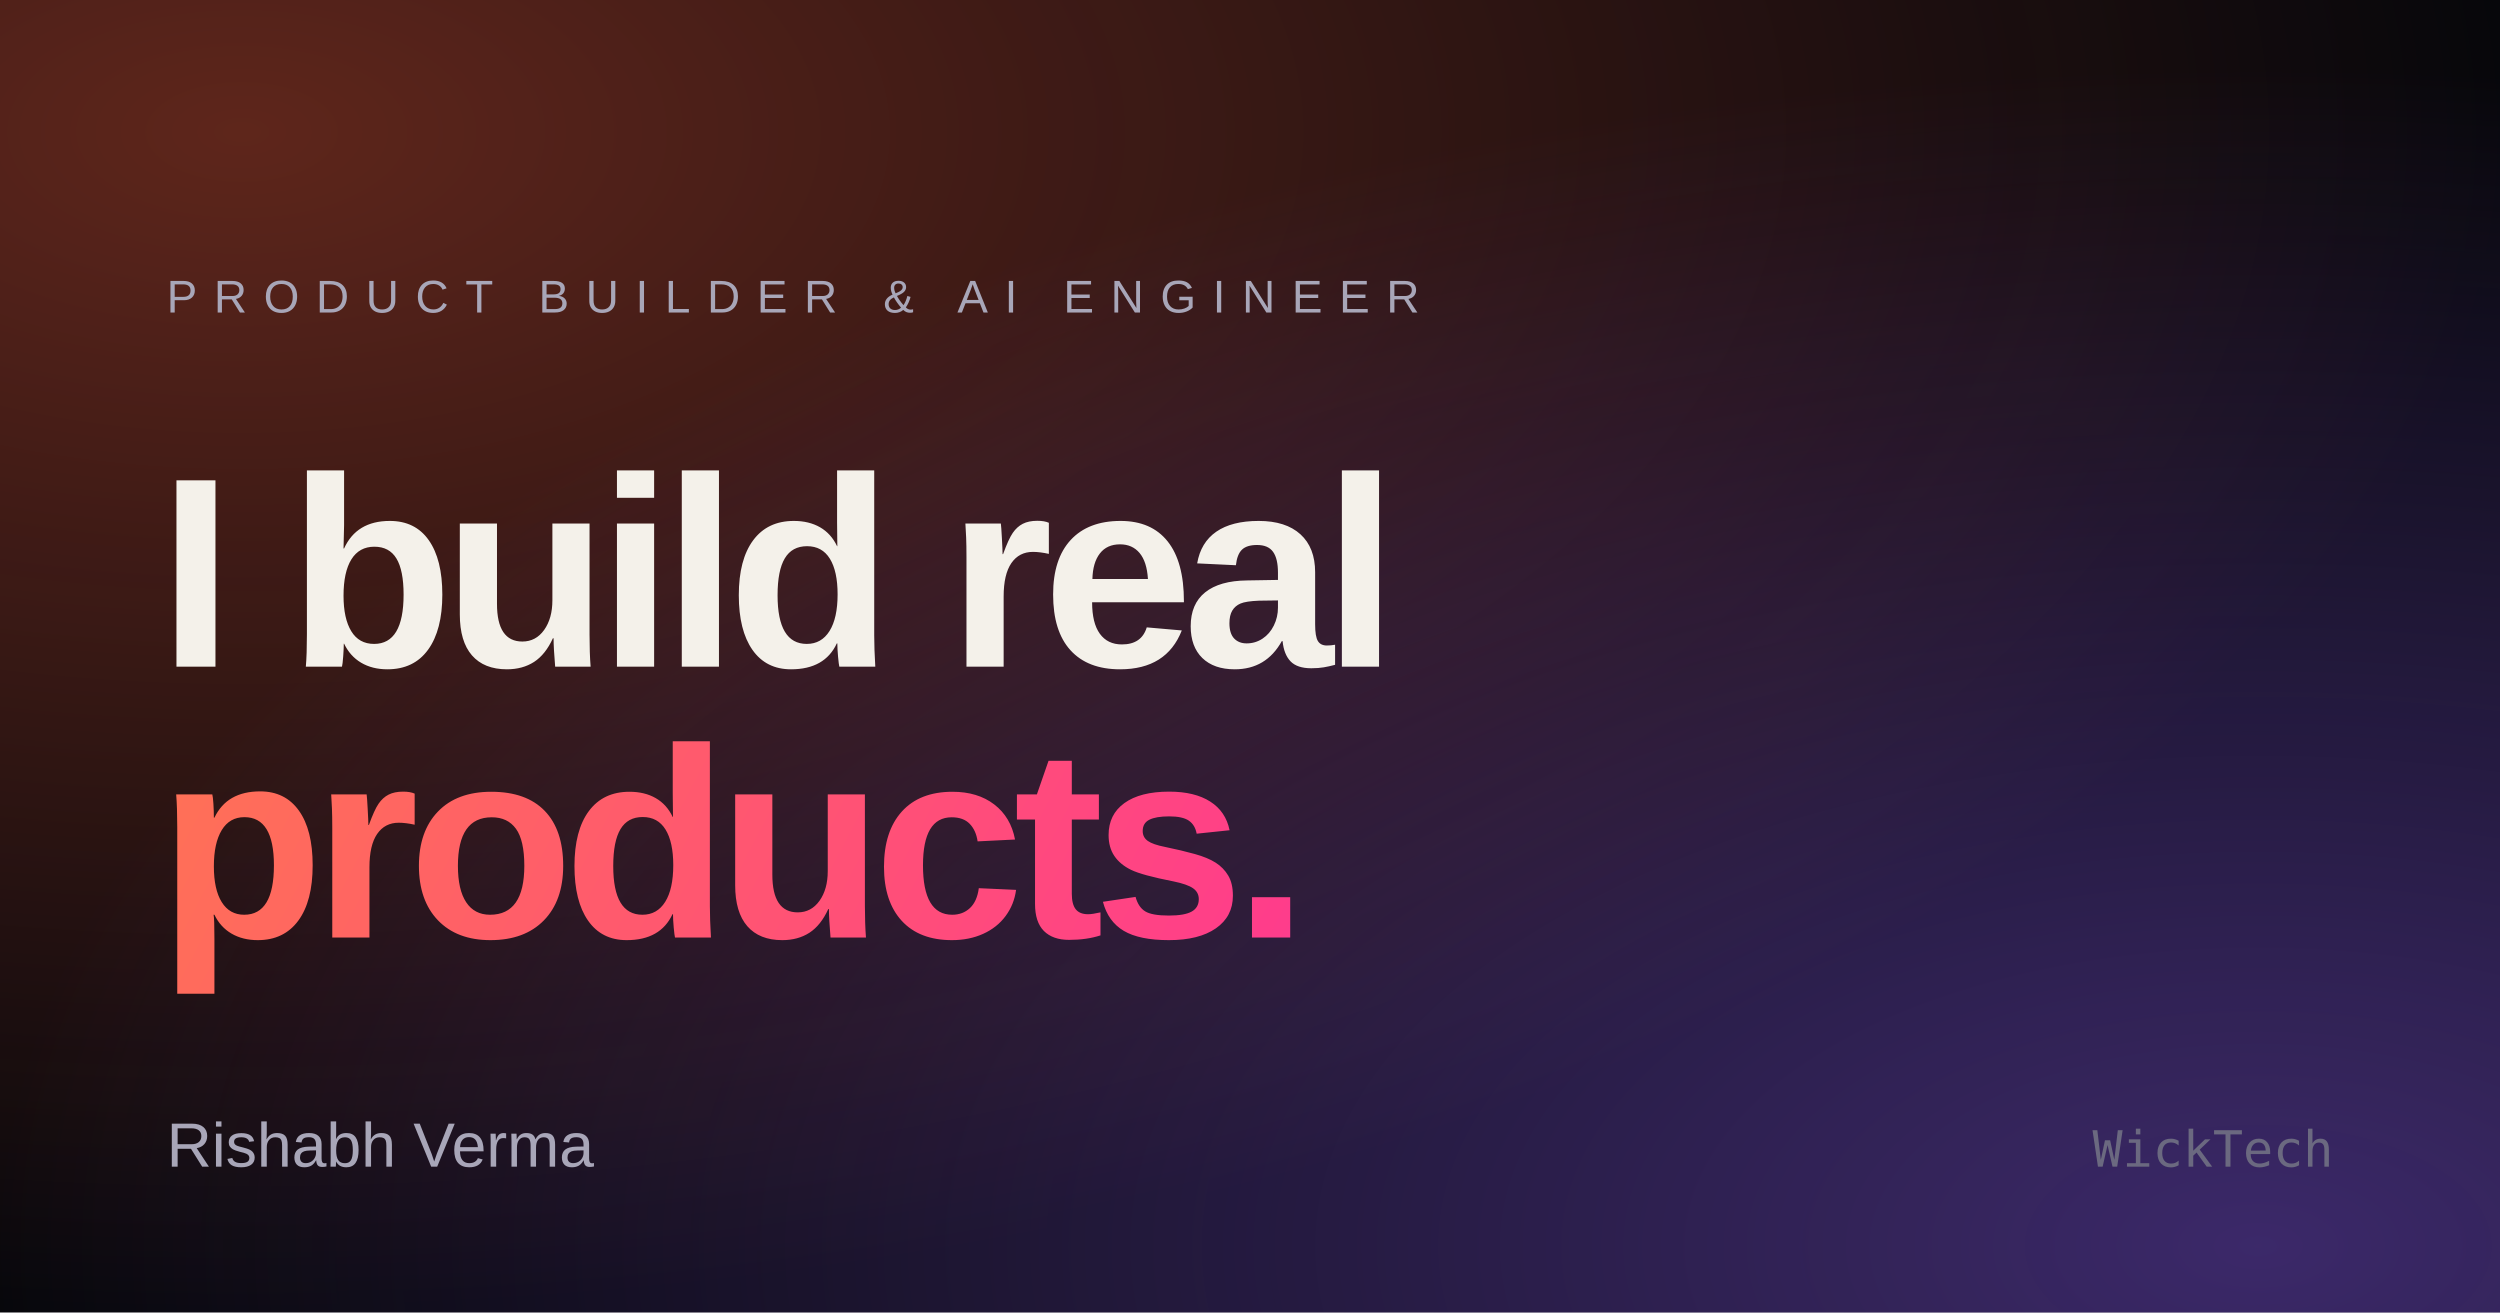
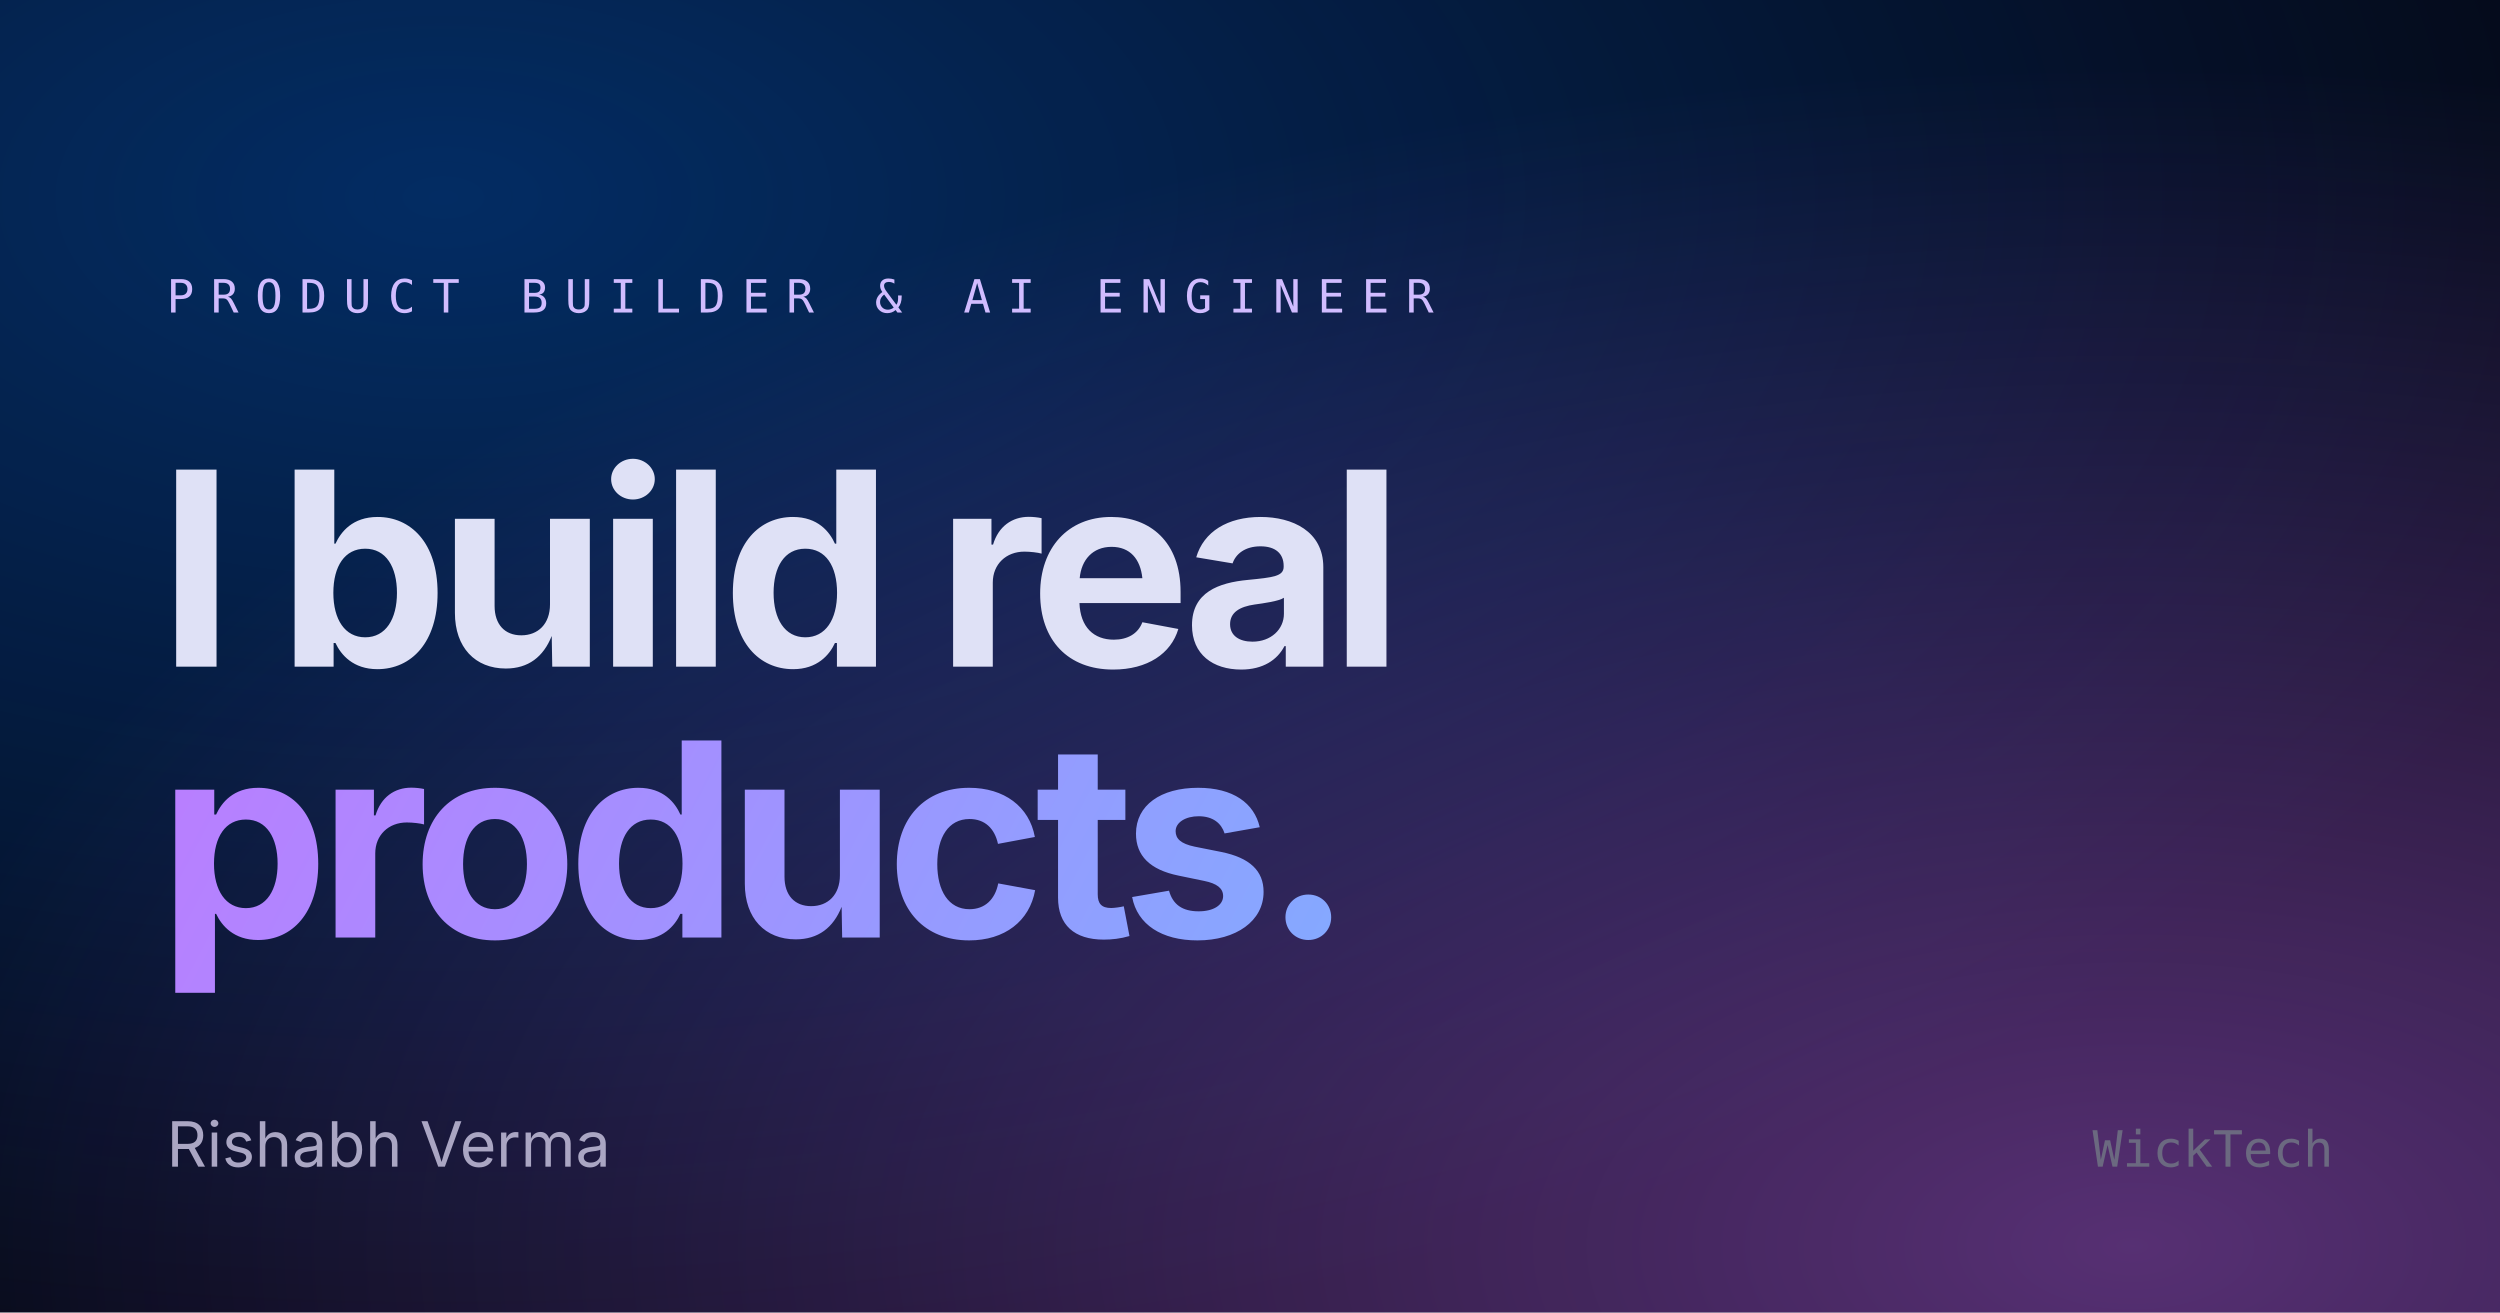
<svg xmlns="http://www.w3.org/2000/svg" width="1200" height="630" viewBox="0 0 1200 630" fill="none">
  <defs>
    <linearGradient id="flux" x1="0" y1="0" x2="1200" y2="630" gradientUnits="userSpaceOnUse">
-       <stop stop-color="#ff8a3d" />
-       <stop offset="0.55" stop-color="#ff3d8a" />
-       <stop offset="1" stop-color="#8b5cf6" />
+       <stop stop-color="#d16bff" />
+       <stop offset="1" stop-color="#4cd6ff" />
    </linearGradient>
-     <radialGradient id="glow1" cx="0.1" cy="0.1" r="0.9">
-       <stop stop-color="#ff5e3a" stop-opacity="0.35" />
-       <stop offset="1" stop-color="#ff5e3a" stop-opacity="0" />
+     <radialGradient id="glow1" cx="0.18" cy="0.15" r="0.9">
+       <stop stop-color="#0070f3" stop-opacity="0.35" />
+       <stop offset="1" stop-color="#0070f3" stop-opacity="0" />
    </radialGradient>
-     <radialGradient id="glow2" cx="0.9" cy="0.95" r="0.9">
-       <stop stop-color="#8b5cf6" stop-opacity="0.4" />
-       <stop offset="1" stop-color="#8b5cf6" stop-opacity="0" />
+     <radialGradient id="glow2" cx="0.85" cy="0.95" r="0.9">
+       <stop stop-color="#d16bff" stop-opacity="0.4" />
+       <stop offset="1" stop-color="#d16bff" stop-opacity="0" />
    </radialGradient>
  </defs>
-   <rect width="1200" height="630" fill="#07070b" />
+   <rect width="1200" height="630" fill="#050816" />
  <rect width="1200" height="630" fill="url(#glow1)" />
  <rect width="1200" height="630" fill="url(#glow2)" />
-   <text x="80" y="150" font-family="Arial, sans-serif" font-size="22" letter-spacing="8" fill="#a8a6b8">PRODUCT BUILDER &amp; AI ENGINEER</text>
-   <text x="76" y="320" font-family="Arial Black, Arial, sans-serif" font-weight="900" font-size="130" letter-spacing="-5" fill="#f4f1ea">I build real</text>
-   <text x="76" y="450" font-family="Arial Black, Arial, sans-serif" font-weight="900" font-size="130" letter-spacing="-5" fill="url(#flux)">products.</text>
-   <text x="80" y="560" font-family="Arial, sans-serif" font-size="30" fill="#a8a6b8">Rishabh Verma</text>
+   <text x="80" y="150" font-family="monospace" font-size="22" letter-spacing="8" fill="#d1bcff">PRODUCT BUILDER &amp; AI ENGINEER</text>
+   <text x="76" y="320" font-family="Geist, Inter, Arial, sans-serif" font-weight="700" font-size="130" letter-spacing="-5" fill="#dfe1f6">I build real</text>
+   <text x="76" y="450" font-family="Geist, Inter, Arial, sans-serif" font-weight="700" font-size="130" letter-spacing="-5" fill="url(#flux)">products.</text>
+   <text x="80" y="560" font-family="Geist, Inter, Arial, sans-serif" font-size="30" fill="#aaa6c3">Rishabh Verma</text>
  <text x="1120" y="560" text-anchor="end" font-family="monospace" font-size="24" fill="#6b6980">WickTech</text>
</svg>
